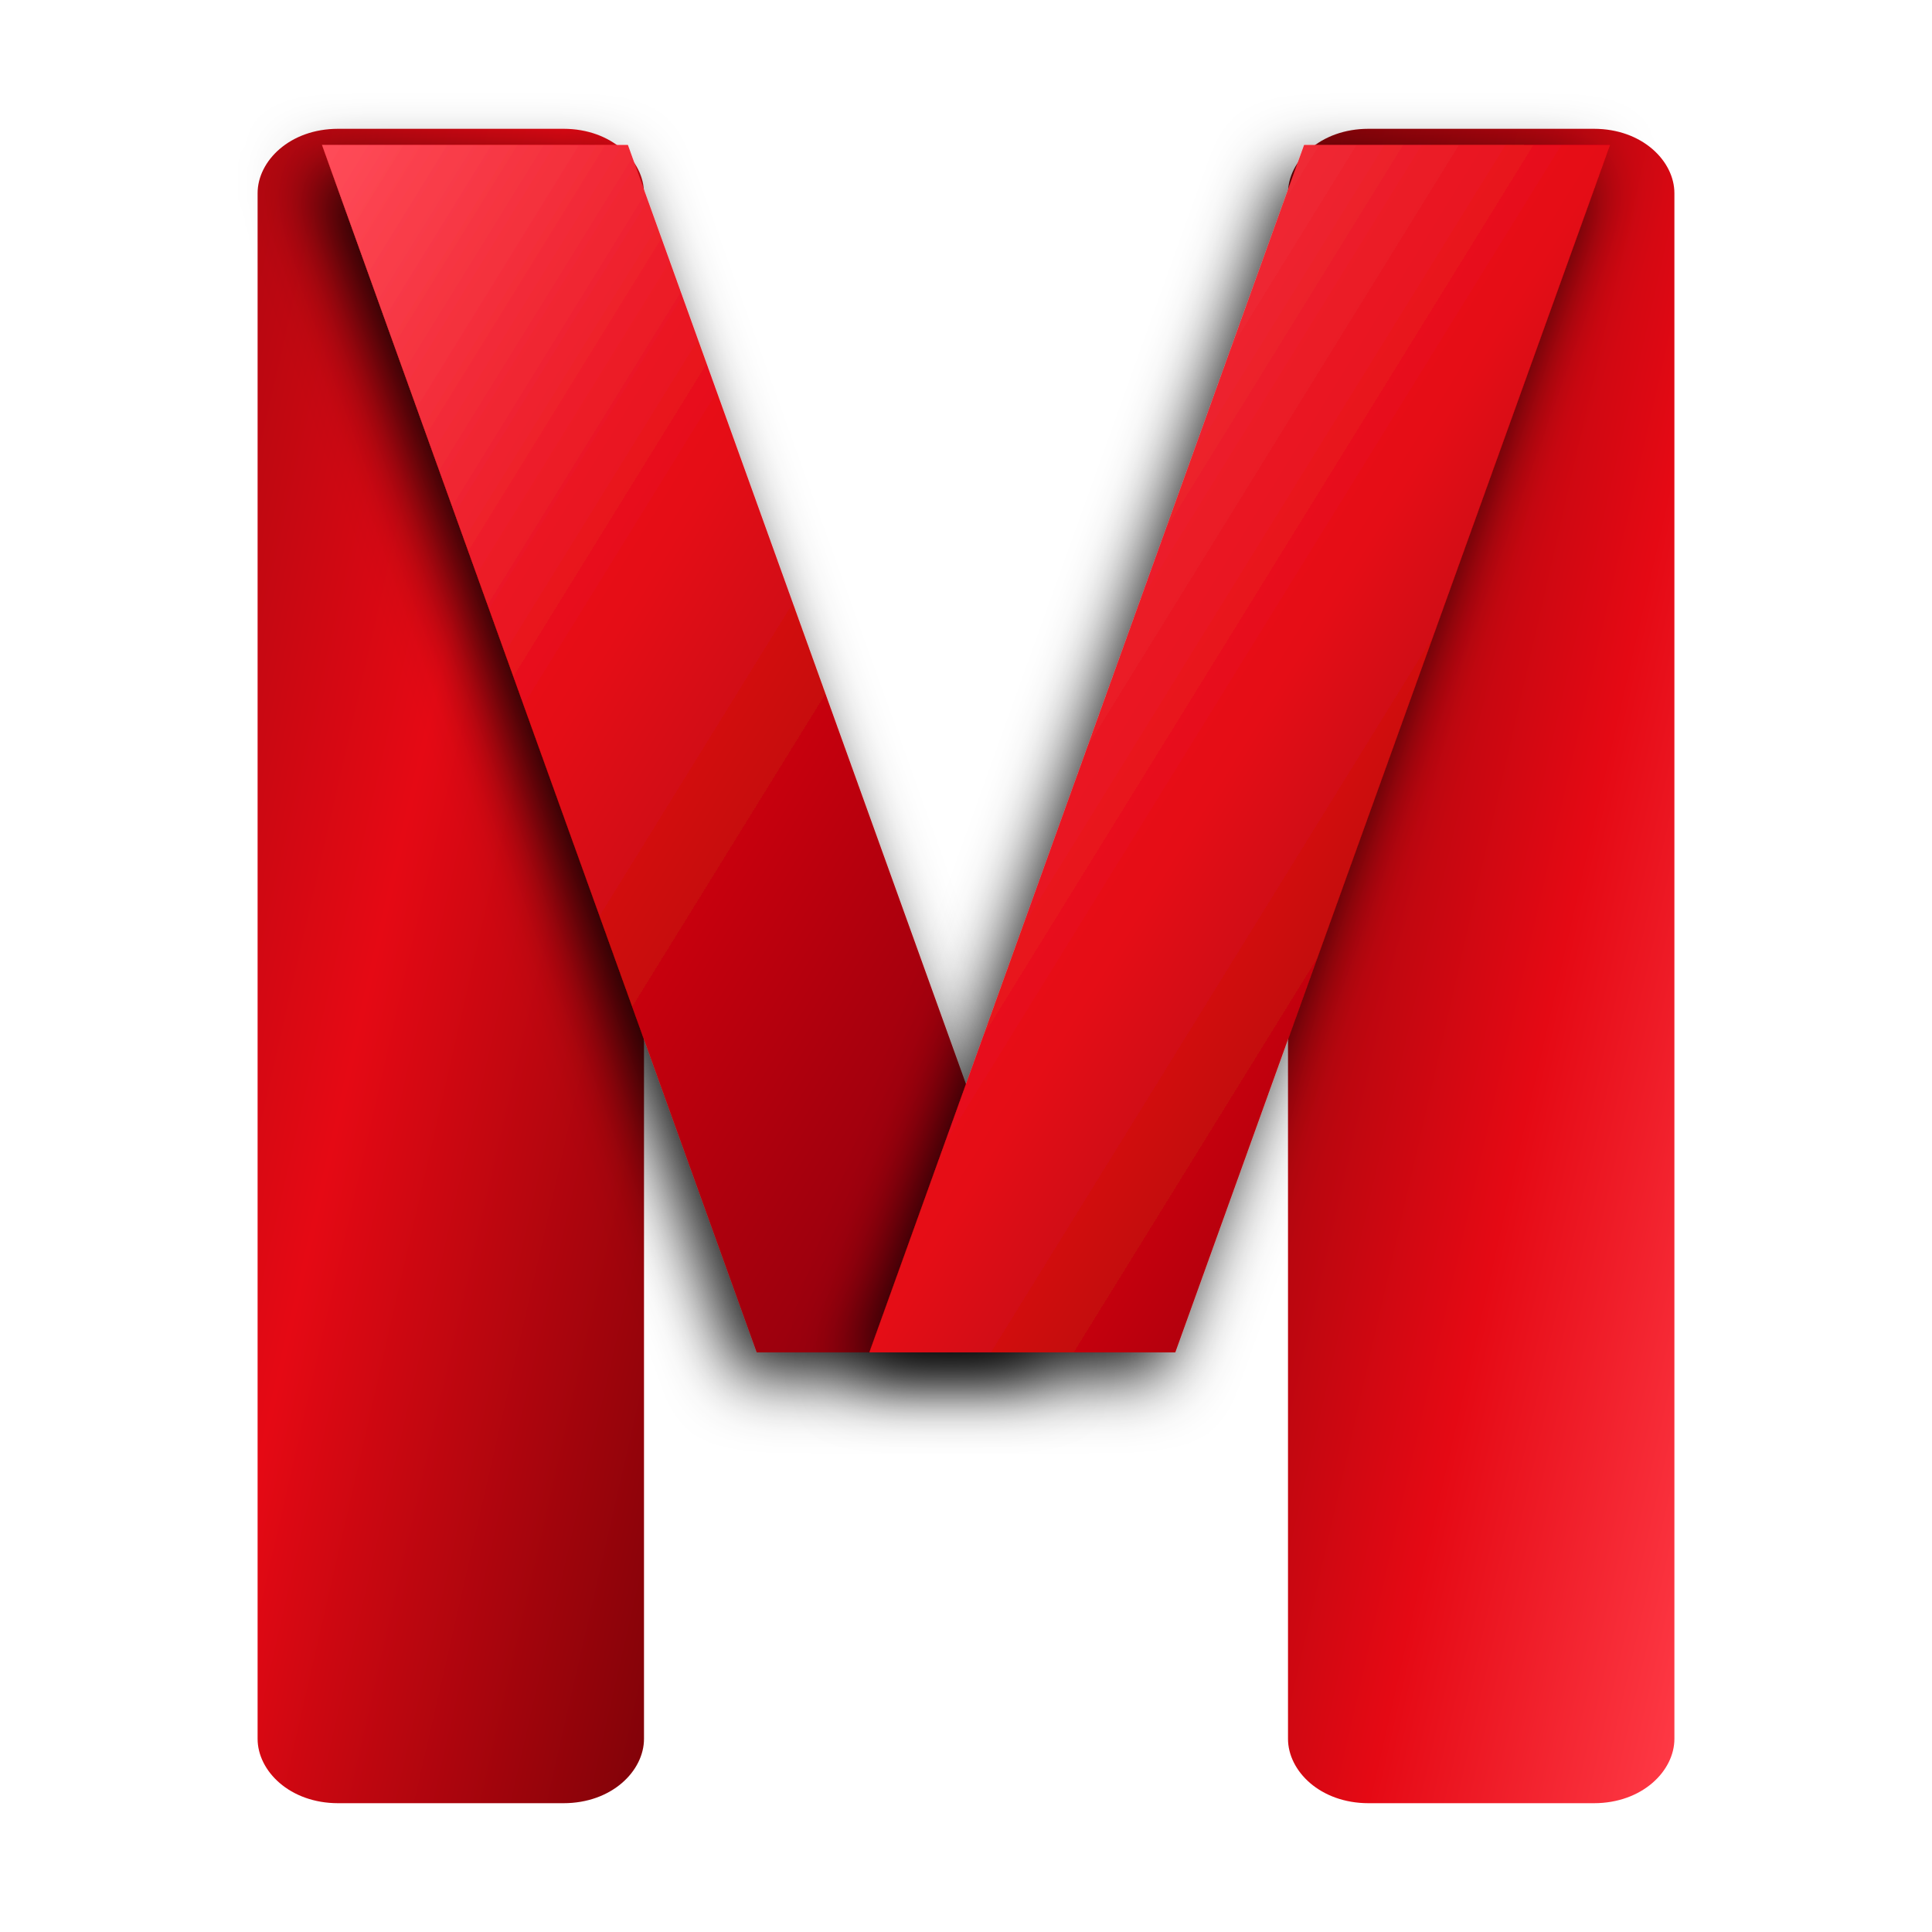
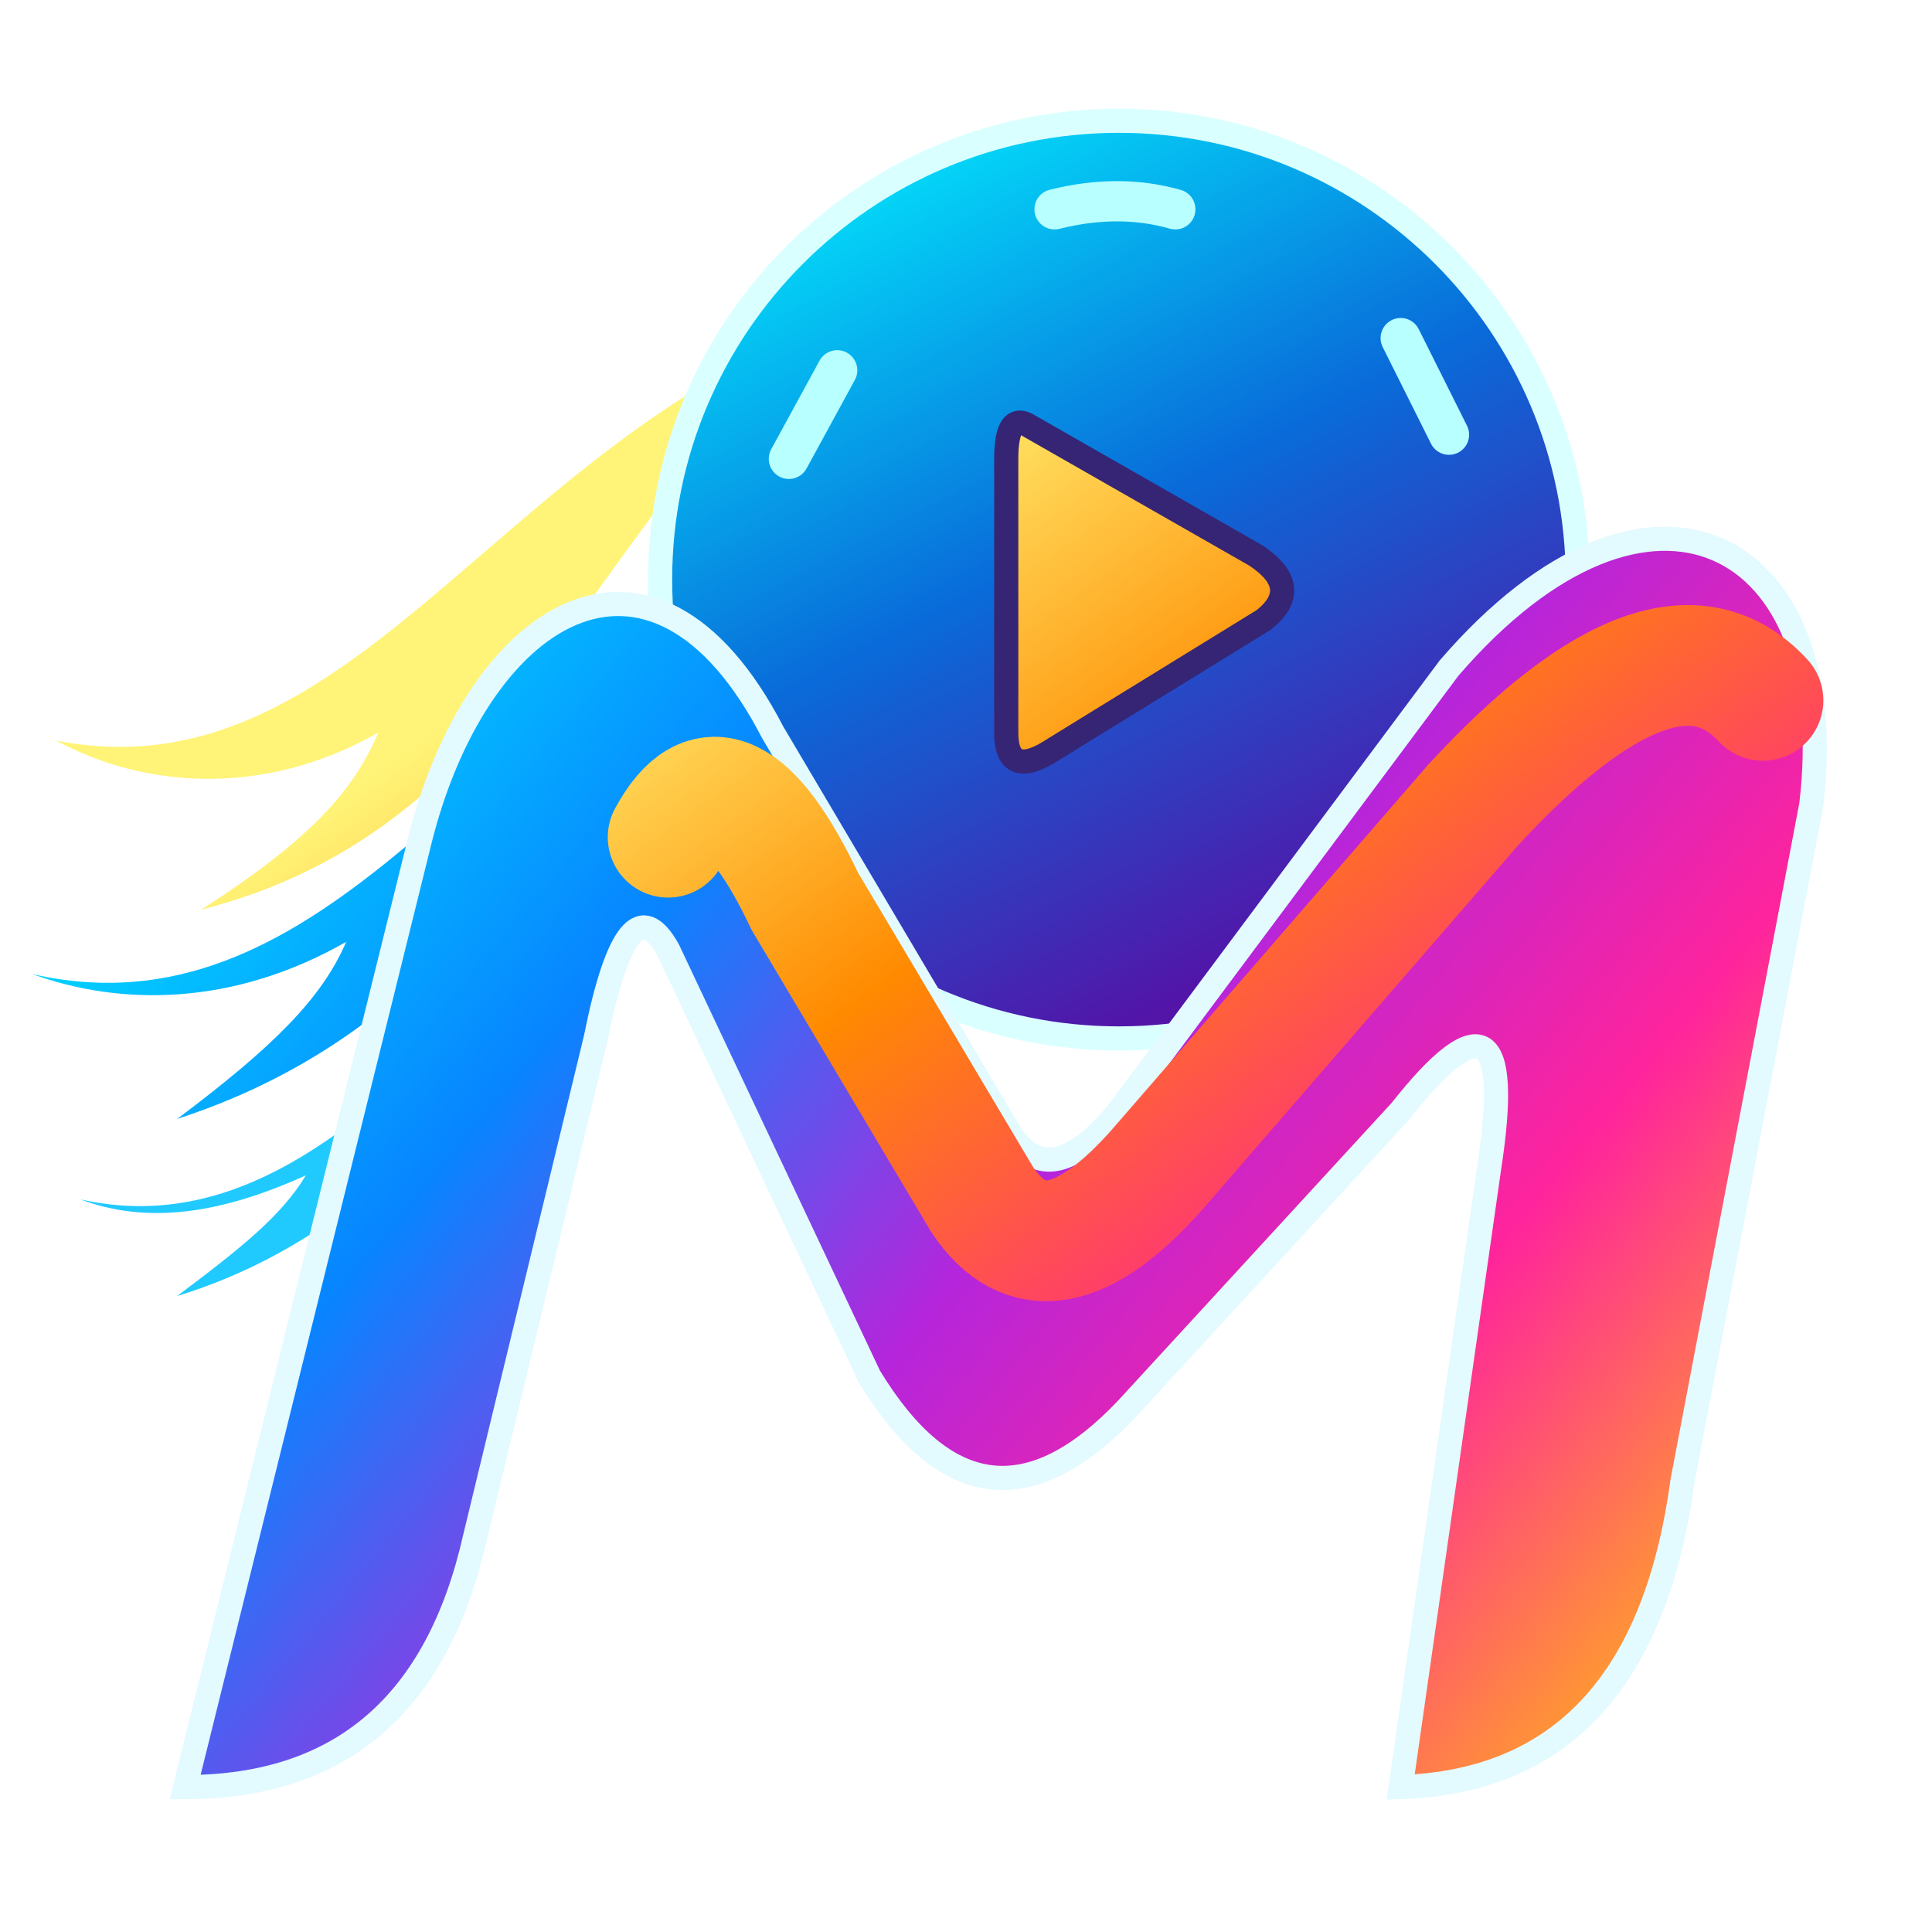
<svg xmlns="http://www.w3.org/2000/svg" viewBox="0 0 240 240" fill="none">
  <defs>
-     <linearGradient id="mLeft" x1="0%" y1="0%" x2="100%" y2="100%">
-       <stop offset="0%" stop-color="#b20710" />
-       <stop offset="40%" stop-color="#e50914" />
-       <stop offset="100%" stop-color="#800208" />
+     <linearGradient id="r" x1="25" y1="70" x2="205" y2="220" gradientUnits="userSpaceOnUse">
+       <stop stop-color="#00eaff" />
+       <stop offset=".3" stop-color="#0785ff" />
+       <stop offset=".55" stop-color="#b525db" />
+       <stop offset=".76" stop-color="#ff249c" />
+       <stop offset="1" stop-color="#ffb31a" />
    </linearGradient>
-     <linearGradient id="mRight" x1="0%" y1="0%" x2="100%" y2="100%">
-       <stop offset="0%" stop-color="#800208" />
-       <stop offset="60%" stop-color="#e50914" />
-       <stop offset="100%" stop-color="#ff3b47" />
+     <linearGradient id="w" x1="90" y1="65" x2="165" y2="170" gradientUnits="userSpaceOnUse">
+       <stop stop-color="#fff477" />
+       <stop offset=".45" stop-color="#ff8a00" />
+       <stop offset="1" stop-color="#ff199d" />
    </linearGradient>
-     <linearGradient id="mDiag1" x1="0%" y1="0%" x2="100%" y2="100%">
-       <stop offset="0%" stop-color="#ff4d5a" />
-       <stop offset="40%" stop-color="#e50914" />
-       <stop offset="100%" stop-color="#7a0006" />
+     <linearGradient id="d" x1="100" y1="15" x2="155" y2="120" gradientUnits="userSpaceOnUse">
+       <stop stop-color="#02efff" />
+       <stop offset=".52" stop-color="#096bd9" />
+       <stop offset="1" stop-color="#5314a8" />
    </linearGradient>
-     <linearGradient id="mDiag2" x1="0%" y1="0%" x2="100%" y2="100%">
-       <stop offset="0%" stop-color="#ff5964" />
-       <stop offset="50%" stop-color="#e50914" />
-       <stop offset="100%" stop-color="#6e0005" />
-     </linearGradient>
-     <filter id="mShadow" x="-20%" y="-20%" width="140%" height="140%">
-       <feDropShadow dx="-2" dy="3" stdDeviation="4" flood-color="#000000" flood-opacity="0.9" />
-     </filter>
  </defs>
-   <path d="M 32 216 L 32 24 C 32 20, 36 16, 42 16 L 70 16 C 76 16, 80 20, 80 24 L 80 216 C 80 220, 76 224, 70 224 L 42 224 C 36 224, 32 220, 32 216 Z" fill="url(#mLeft)" />
-   <path d="M 160 216 L 160 24 C 160 20, 164 16, 170 16 L 198 16 C 204 16, 208 20, 208 24 L 208 216 C 208 220, 204 224, 198 224 L 170 224 C 164 224, 160 220, 160 216 Z" fill="url(#mRight)" />
-   <path d="M 40 18 L 78 18 L 132 168 L 94 168 Z" fill="url(#mDiag1)" filter="url(#mShadow)" />
-   <path d="M 108 168 L 146 168 L 200 18 L 162 18 Z" fill="url(#mDiag2)" filter="url(#mShadow)" />
+   <path d="M7 92C43 99 61 57 101 41C72 68 64 103 25 113C39 104 44 98 47 91C33 99 18 98 7 92Z" fill="url(#w)" />
+   <path d="M4 121C39 129 59 91 91 72C71 96 59 127 22 139C34 130 40 124 43 117C29 125 15 125 4 121Z" fill="url(#r)" />
+   <path d="M10 149C37 155 55 127 76 111C62 132 48 153 22 161C30 155 35 151 38 146C27 151 18 152 10 149Z" fill="#20caff" />
+   <circle cx="139" cy="72" r="57" fill="url(#d)" stroke="#daffff" stroke-width="3" />
+   <path d="M104 46l-6 11M131 26q8-2 15 0M174 42l6 12" stroke="#b8ffff" stroke-width="5" stroke-linecap="round" />
+   <path d="M128 53Q125 51 125 57V91Q125 97 131 93L157 77Q162 73 156 69Z" fill="url(#w)" stroke="#352574" stroke-width="3" />
+   <path d="M23 222L52 105C59 76 81 62 96 91L125 140Q130 149 139 138L180 83C205 54 229 67 225 100L209 184Q204 221 174 222L185 145Q189 119 174 138L140 175Q122 194 108 171L83 118Q78 109 74 129L59 191Q52 222 23 222Z" fill="url(#r)" stroke="#e3faff" stroke-width="3" />
+   <path d="M83 104Q90 91 100 112L122 149Q130 161 144 145L183 100Q207 74 219 87" stroke="url(#w)" stroke-width="15" stroke-linecap="round" />
</svg>
